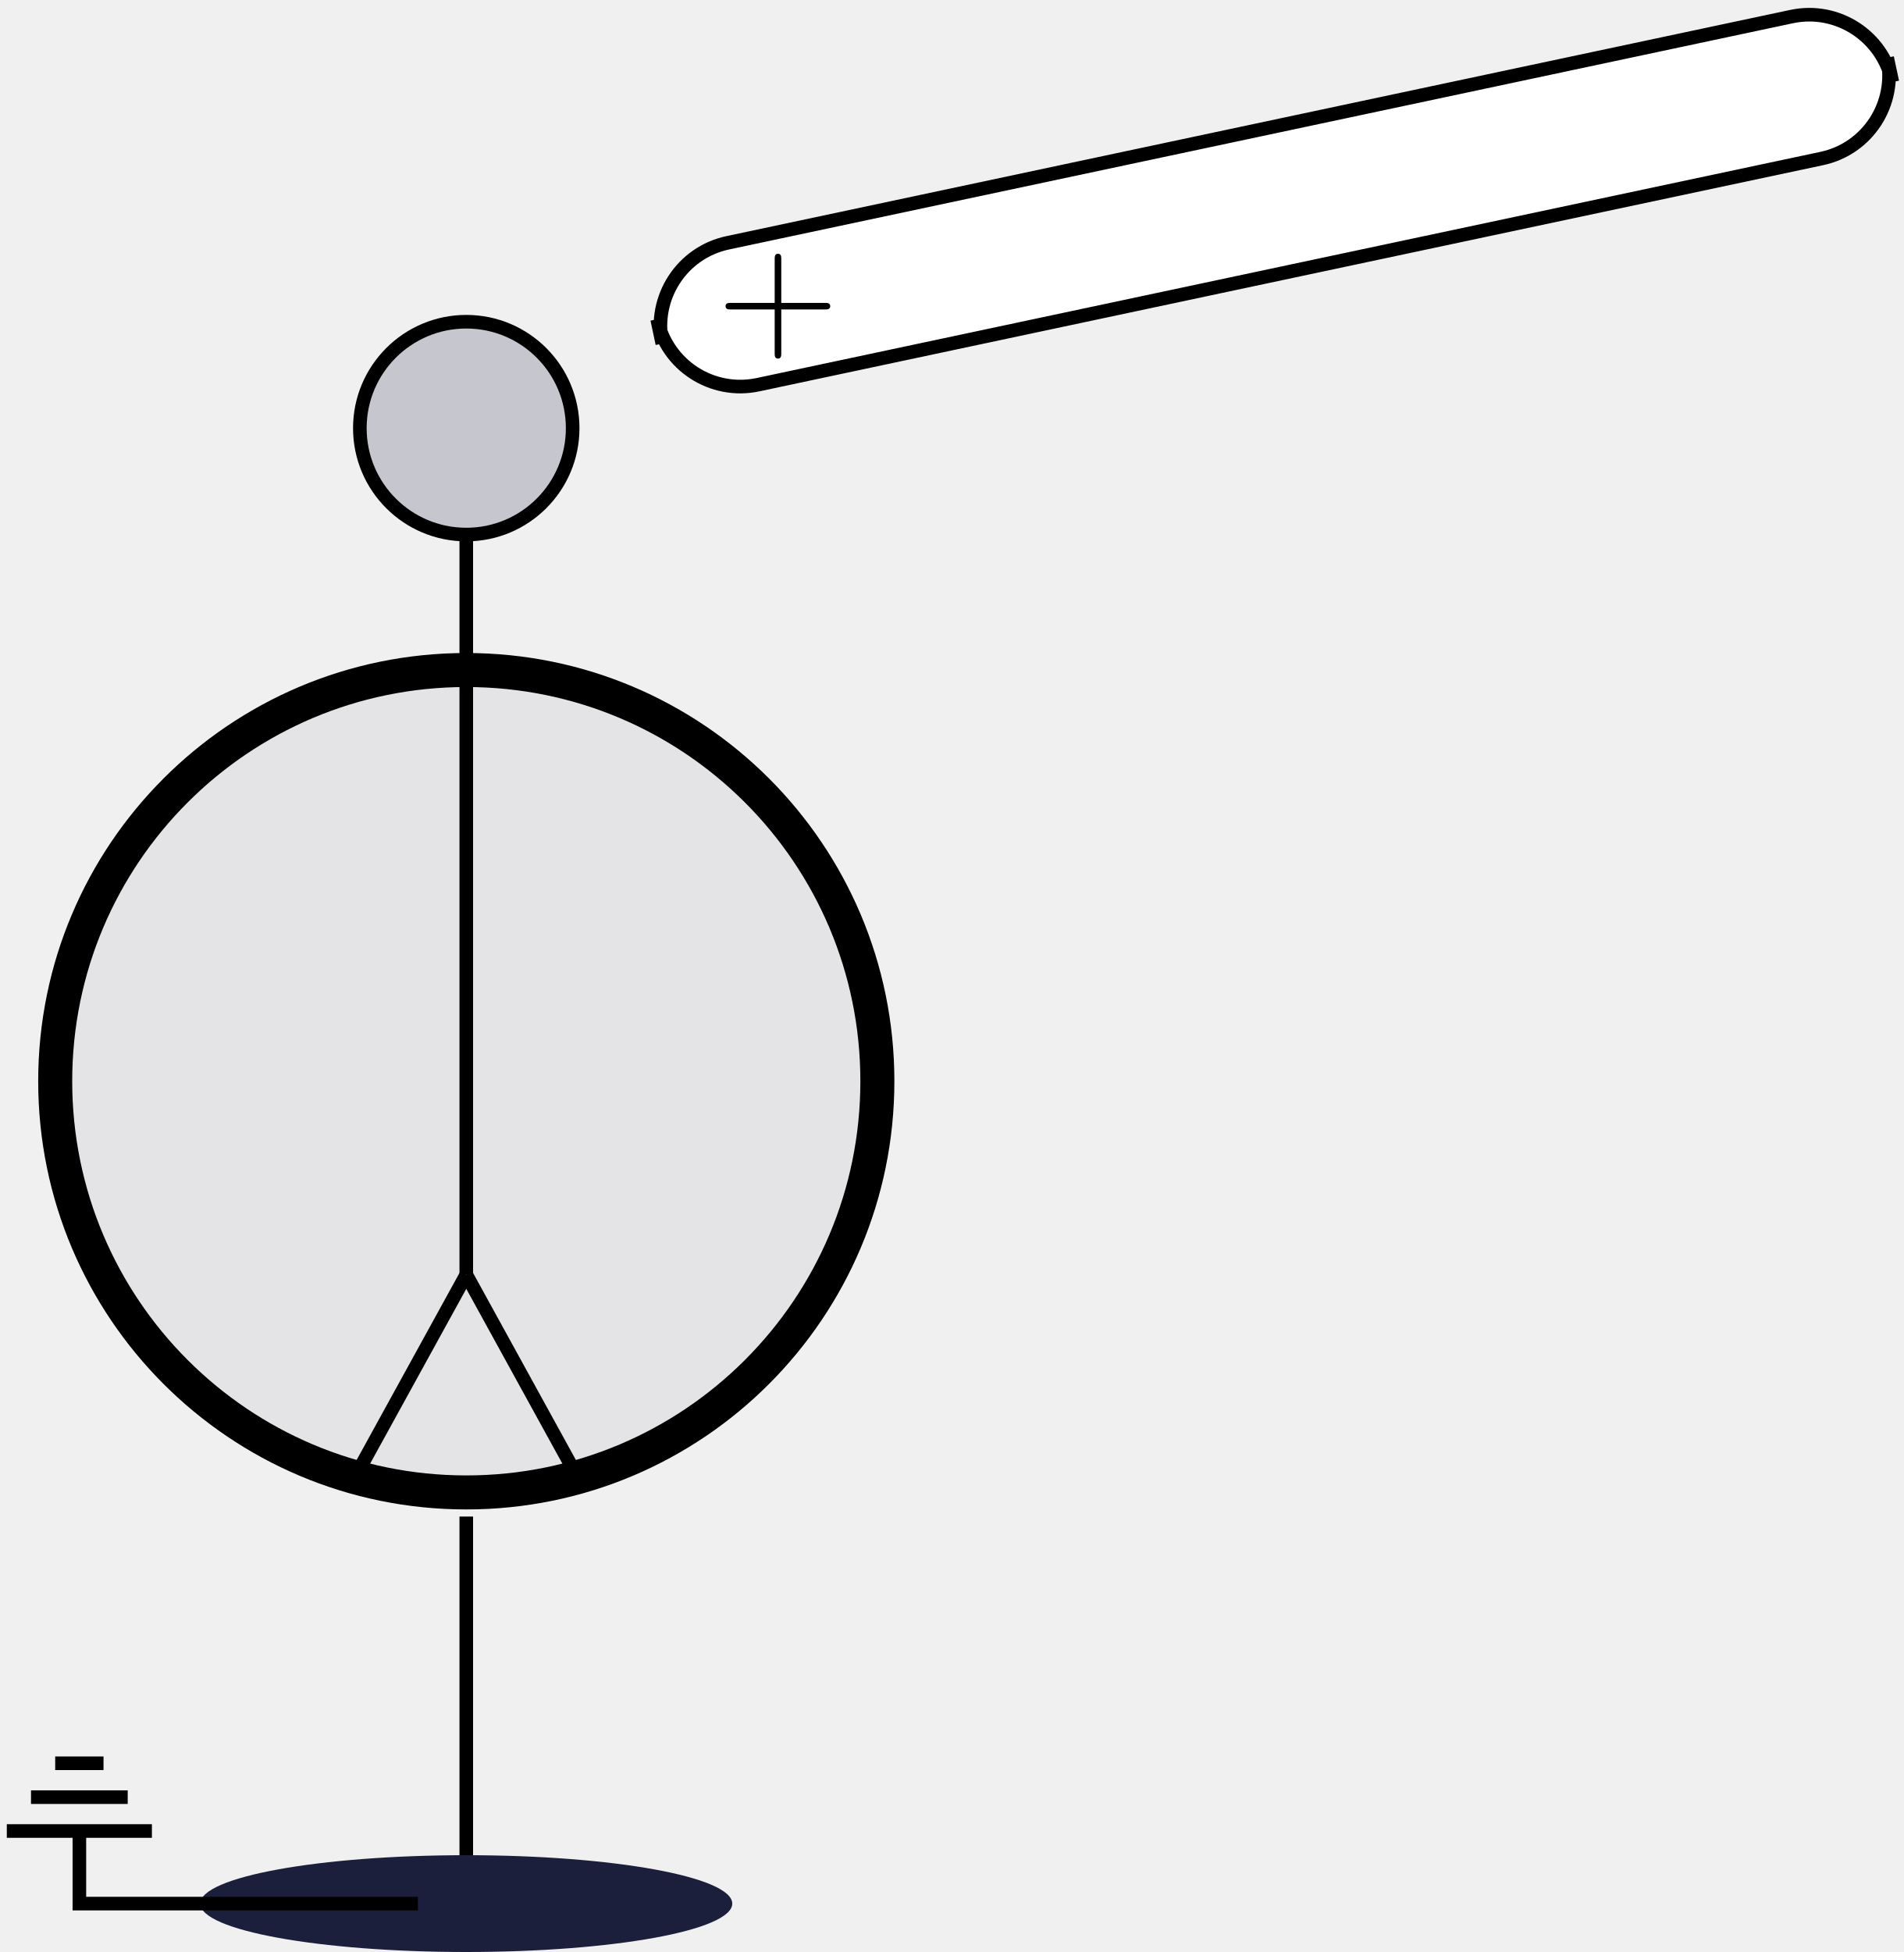
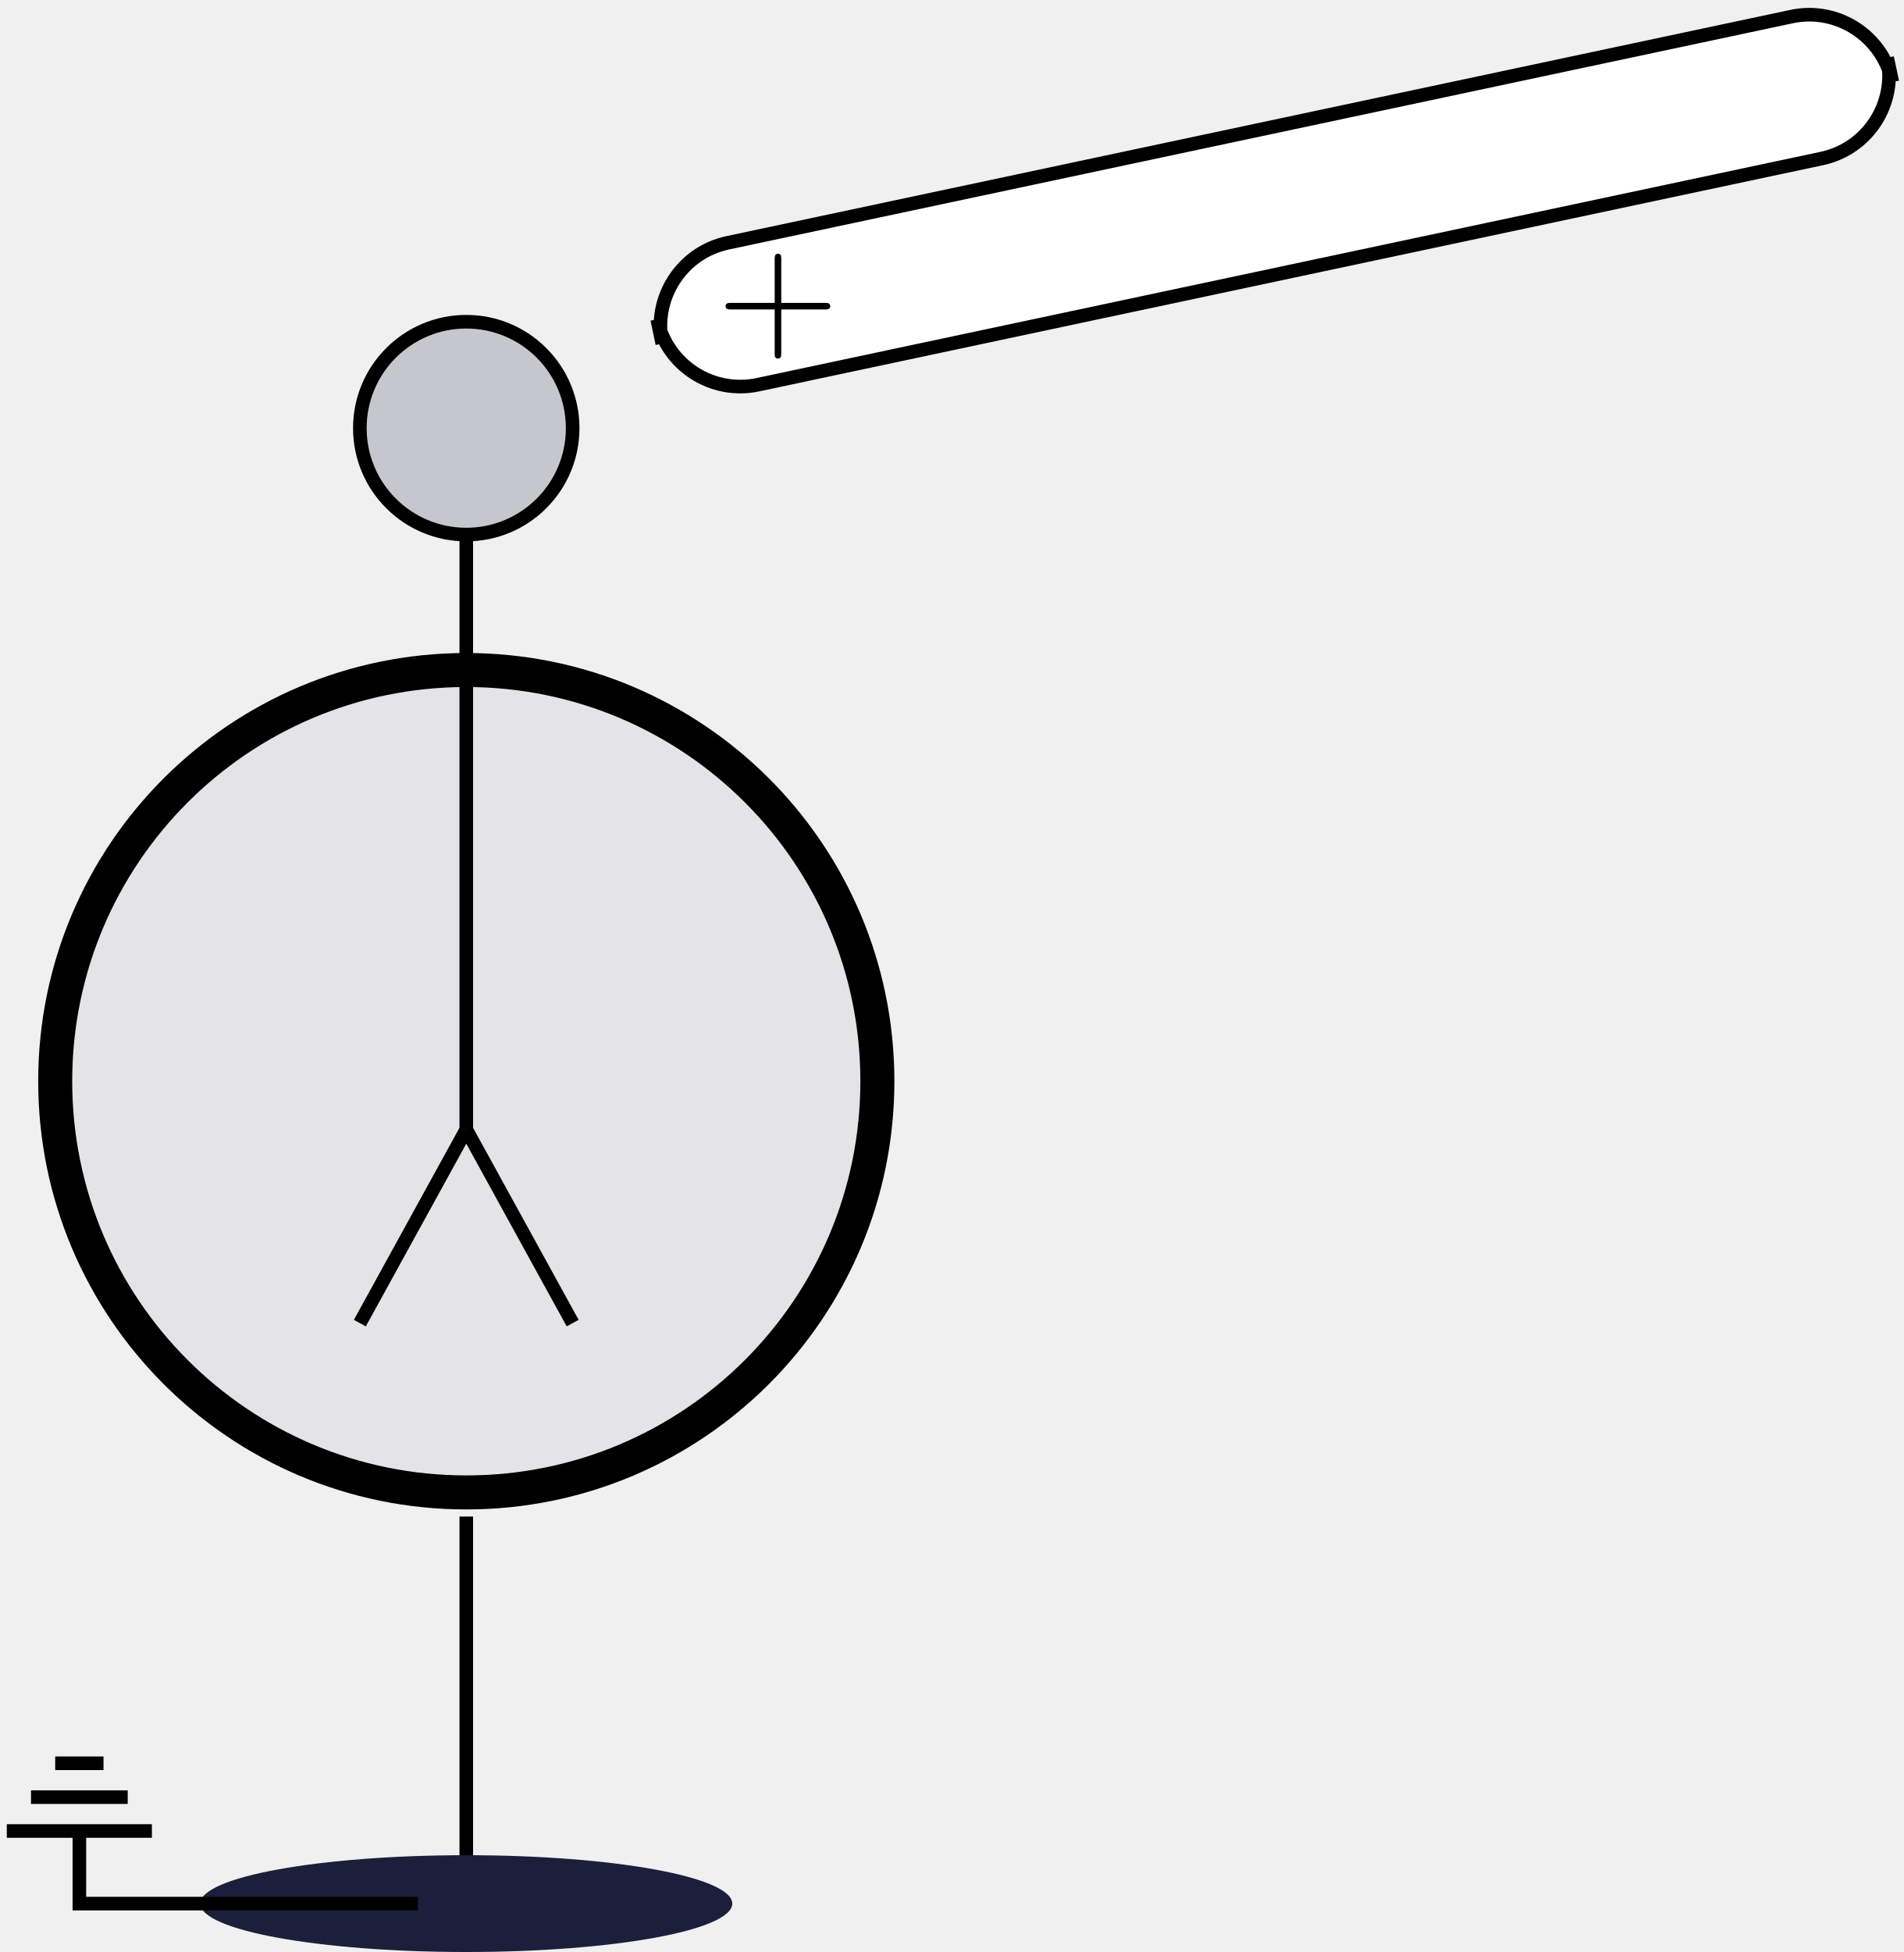
<svg xmlns="http://www.w3.org/2000/svg" xmlns:xlink="http://www.w3.org/1999/xlink" version="1.1" width="145.052pt" height="148.698pt" viewBox="-70.008 -69.547 111.578 114.383">
  <defs>
    <path id="g0-43" d="M6.33-2.053C6.456-2.053 6.644-2.053 6.644-2.242C6.644-2.439 6.474-2.439 6.33-2.439H3.775V-5.003C3.775-5.147 3.775-5.317 3.578-5.317C3.389-5.317 3.389-5.129 3.389-5.003V-2.439H.825C.699-2.439 .511-2.439 .511-2.251C.511-2.053 .681-2.053 .825-2.053H3.389V.511C3.389 .655 3.389 .825 3.587 .825C3.775 .825 3.775 .637 3.775 .511V-2.053H6.33Z" />
  </defs>
  <g id="page1">
    <path d="M-42.68 40.582V19.32" stroke="#000" fill="none" stroke-width=".797" stroke-miterlimit="10" />
    <path d="M-27.09 42C-27.09 40.434-34.07 39.164-42.68 39.164C-51.289 39.164-58.27 40.434-58.27 42C-58.27 43.566-51.289 44.836-42.68 44.836C-34.07 44.836-27.09 43.566-27.09 42Z" fill="#1b1f3b" />
    <path d="M-18.586-6.191C-18.586-19.496-29.371-30.285-42.68-30.285C-55.988-30.285-66.773-19.496-66.773-6.191C-66.773 7.117-55.988 17.906-42.68 17.906C-29.371 17.906-18.586 7.117-18.586-6.191Z" fill="#e4e4e7" />
    <path d="M-18.586-6.191C-18.586-19.496-29.371-30.285-42.68-30.285C-55.988-30.285-66.773-19.496-66.773-6.191C-66.773 7.117-55.988 17.906-42.68 17.906C-29.371 17.906-18.586 7.117-18.586-6.191Z" stroke="#000" fill="none" stroke-width="1.993" stroke-miterlimit="10" />
-     <path d="M-42.68 5.148V-38.789" stroke="#000" fill="none" stroke-width=".797" stroke-miterlimit="10" />
-     <path d="M-42.68 5.148L-48.918 16.488" stroke="#000" fill="none" stroke-width=".797" stroke-miterlimit="10" />
-     <path d="M-42.68 5.148L-36.445 16.488" stroke="#000" fill="none" stroke-width=".797" stroke-miterlimit="10" />
+     <path d="M-42.68-3.356V-38.789" stroke="#000" fill="none" stroke-width=".797" stroke-miterlimit="10" />
+     <path d="M-42.68-3.356L-48.918 7.984" stroke="#000" fill="none" stroke-width=".797" stroke-miterlimit="10" />
+     <path d="M-42.68-3.356L-36.445 7.984" stroke="#000" fill="none" stroke-width=".797" stroke-miterlimit="10" />
    <path d="M-36.445-44.457C-36.445-47.902-39.234-50.695-42.68-50.695C-46.125-50.695-48.918-47.902-48.918-44.457C-48.918-41.016-46.125-38.223-42.68-38.223C-39.234-38.223-36.445-41.016-36.445-44.457Z" fill="#c6c7ce" />
    <path d="M-36.445-44.457C-36.445-47.902-39.234-50.695-42.68-50.695C-46.125-50.695-48.918-47.902-48.918-44.457C-48.918-41.016-46.125-38.223-42.68-38.223C-39.234-38.223-36.445-41.016-36.445-44.457Z" stroke="#000" fill="none" stroke-width=".797" stroke-miterlimit="10" />
    <path d="M-45.516 42H-65.356V37.746" stroke="#000" fill="none" stroke-width=".797" stroke-miterlimit="10" />
    <path d="M-69.609 37.746H-61.105" stroke="#000" fill="none" stroke-width=".797" stroke-miterlimit="10" />
    <path d="M-68.191 35.762H-62.523" stroke="#000" fill="none" stroke-width=".797" stroke-miterlimit="10" />
    <path d="M-66.773 33.777H-63.941" stroke="#000" fill="none" stroke-width=".797" stroke-miterlimit="10" />
    <path d="M-31.492-50.84L-31.191-49.414C-31.762-52.105-30.043-54.75-27.352-55.32L34.992-68.575C37.684-69.149 40.328-67.43 40.902-64.738L40.598-66.164C41.172-63.473 39.453-60.828 36.762-60.258L-25.586-47.004C-28.277-46.434-30.922-48.148-31.492-50.84Z" fill="#fff" />
    <path d="M-31.492-50.84L-31.191-49.414C-31.762-52.105-30.043-54.75-27.352-55.32L34.992-68.575C37.684-69.149 40.328-67.43 40.902-64.738L40.598-66.164C41.172-63.473 39.453-60.828 36.762-60.258L-25.586-47.004C-28.277-46.434-30.922-48.148-31.492-50.84Z" stroke="#000" fill="none" stroke-width=".797" stroke-miterlimit="10" />
    <g transform="matrix(1 0 0 1 14.6866 -82.8548)">
      <use x="-42.68" y="33.495" xlink:href="#g0-43" />
    </g>
  </g>
</svg>
